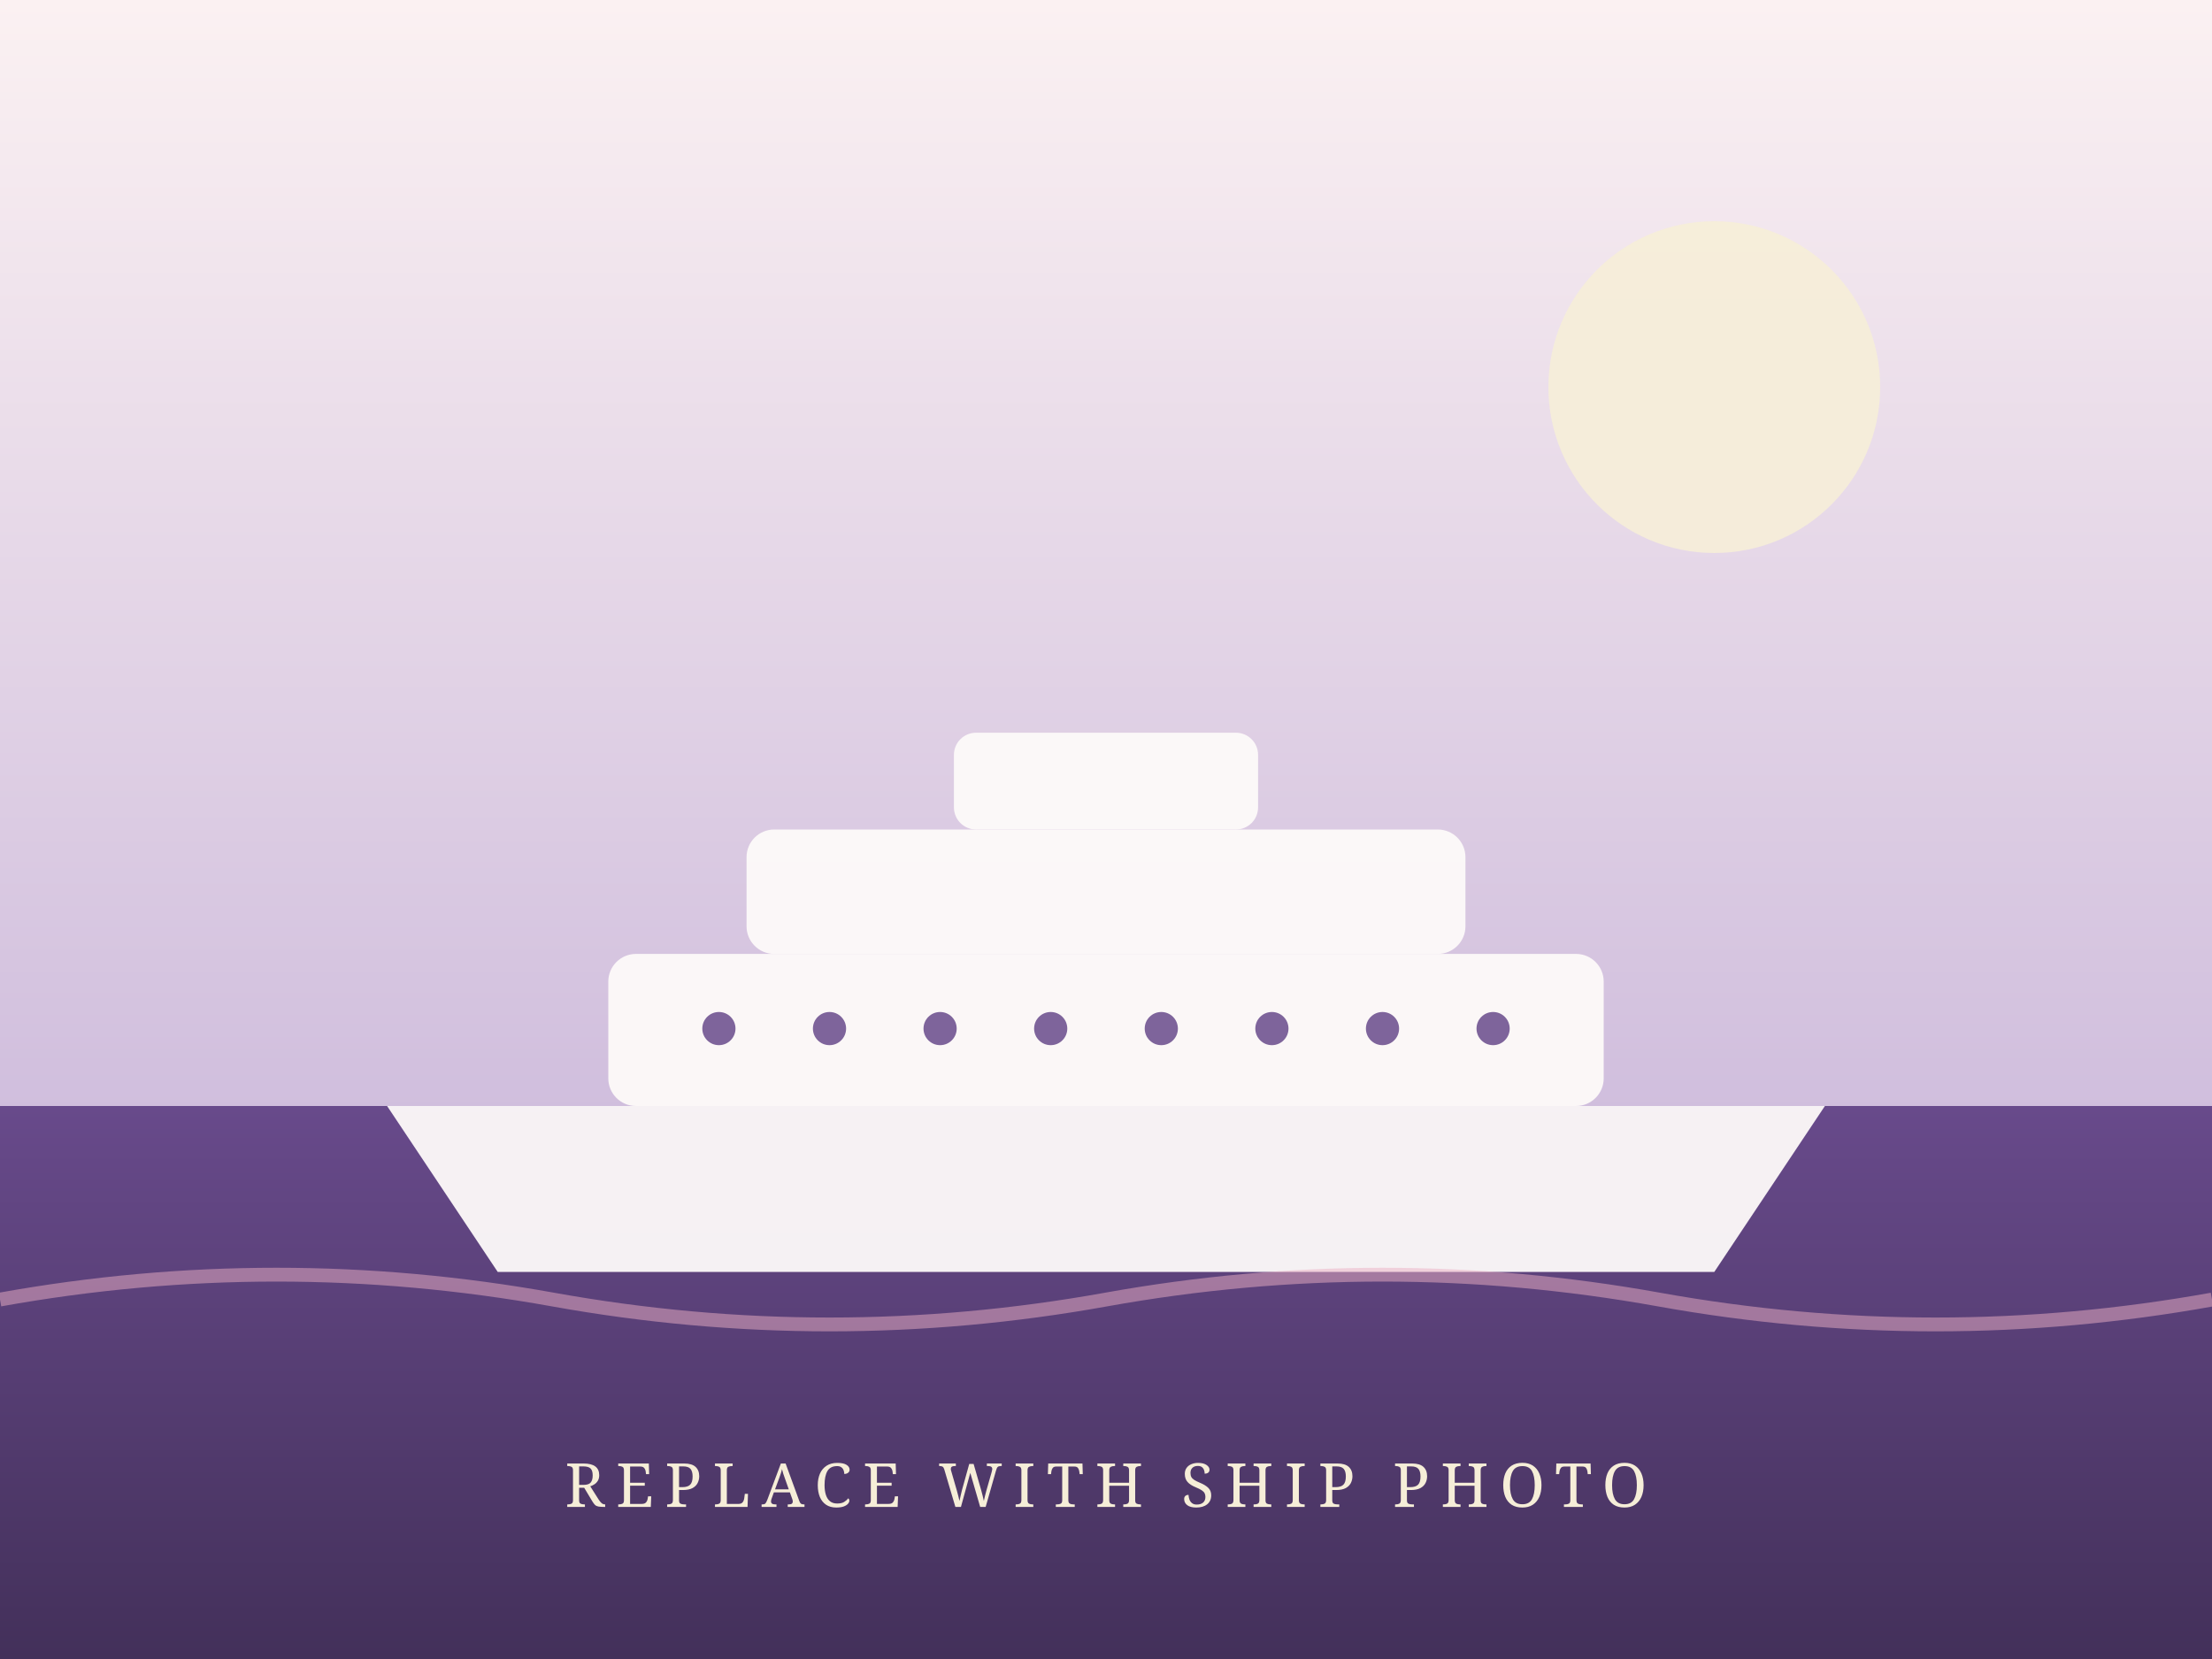
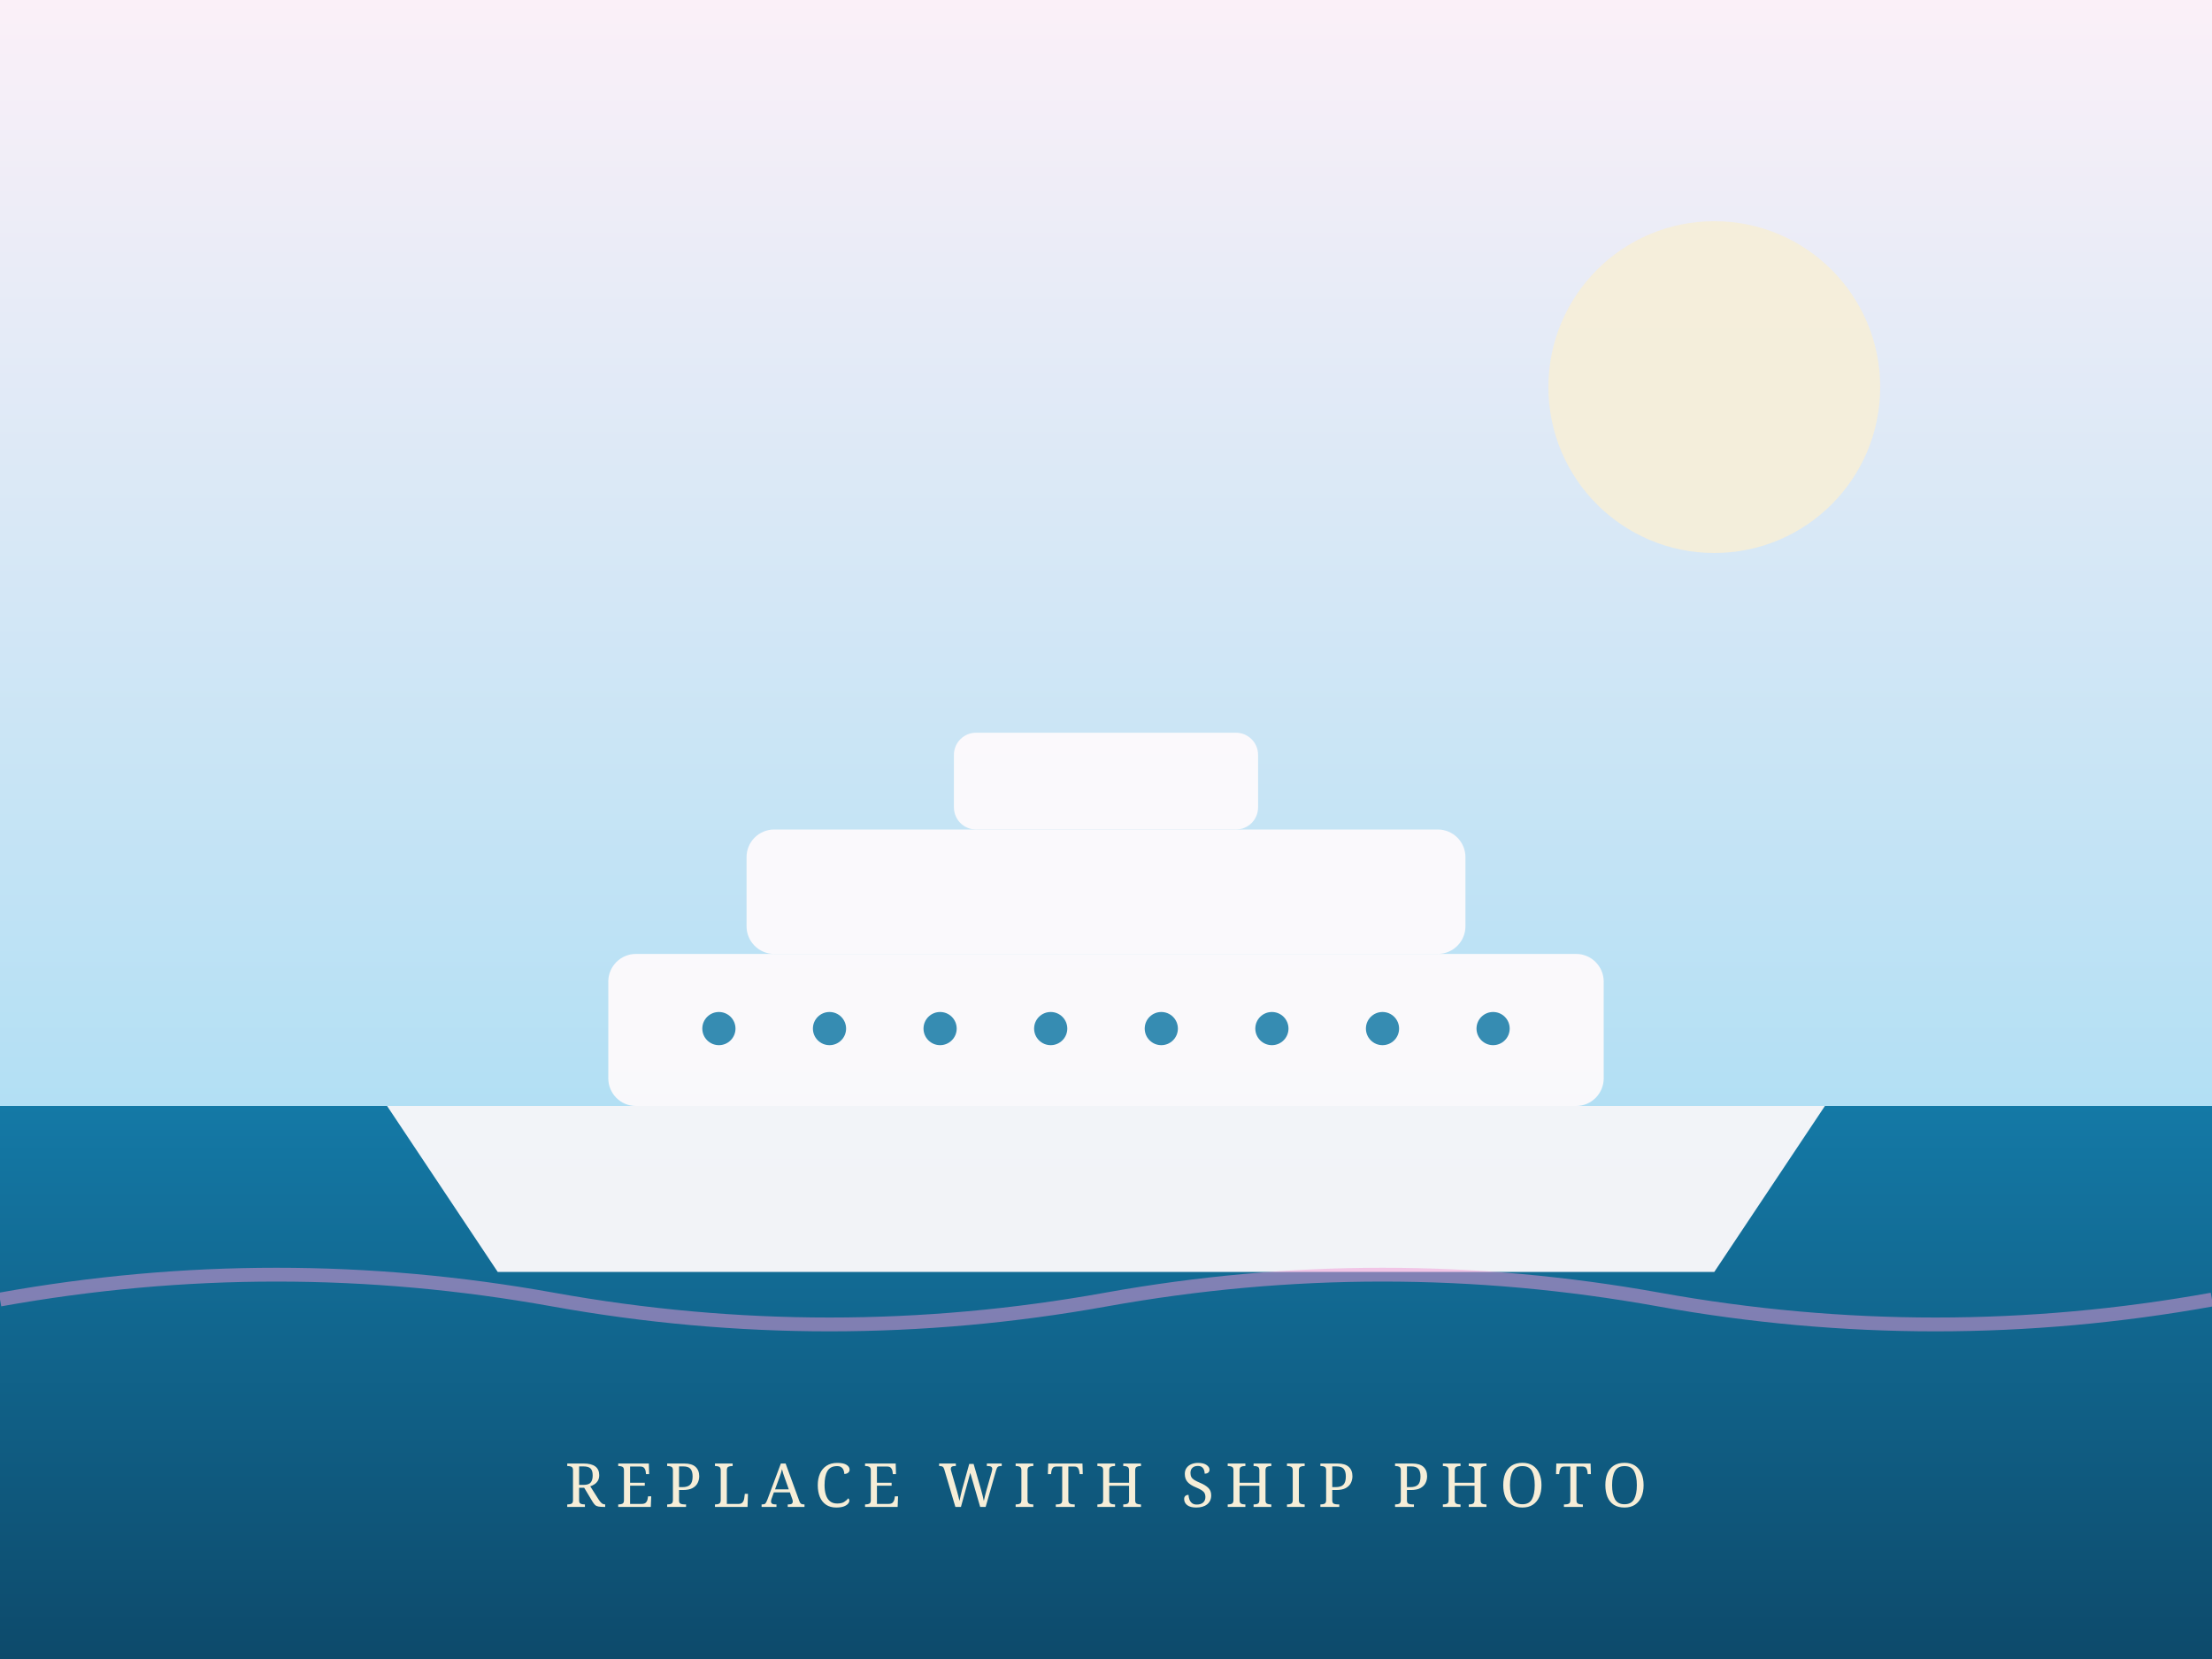
<svg xmlns="http://www.w3.org/2000/svg" viewBox="0 0 800 600" role="img" aria-label="Placeholder ship image">
  <defs>
    <linearGradient id="sky2" x1="0" y1="0" x2="0" y2="1">
-       <stop offset="0%" stop-color="#FBF1F2" />
-       <stop offset="100%" stop-color="#BBA5D3" />
+       <stop offset="0%" stop-color="#FBF0F8" />
+       <stop offset="100%" stop-color="#8ED7F2" />
    </linearGradient>
    <linearGradient id="sea2" x1="0" y1="0" x2="0" y2="1">
-       <stop offset="0%" stop-color="#684A8B" />
-       <stop offset="100%" stop-color="#43305A" />
+       <stop offset="0%" stop-color="#1479A6" />
+       <stop offset="100%" stop-color="#0D4A6B" />
    </linearGradient>
  </defs>
  <rect width="800" height="600" fill="url(#sky2)" />
  <circle cx="620" cy="140" r="60" fill="#F6EED8" opacity="0.9" />
  <rect y="400" width="800" height="200" fill="url(#sea2)" />
-   <g fill="#FDFAF9" opacity="0.95">
+   <g fill="#FDFAFC" opacity="0.95">
    <path d="M140 400 L660 400 L620 460 L180 460 Z" />
    <rect x="220" y="345" width="360" height="55" rx="10" />
    <rect x="270" y="300" width="260" height="45" rx="10" />
    <rect x="345" y="265" width="110" height="35" rx="8" />
  </g>
-   <g fill="#684A8B" opacity="0.85">
+   <g fill="#1479A6" opacity="0.85">
    <circle cx="260" cy="372" r="6" />
    <circle cx="300" cy="372" r="6" />
    <circle cx="340" cy="372" r="6" />
    <circle cx="380" cy="372" r="6" />
    <circle cx="420" cy="372" r="6" />
    <circle cx="460" cy="372" r="6" />
    <circle cx="500" cy="372" r="6" />
    <circle cx="540" cy="372" r="6" />
  </g>
-   <path d="M0 470 Q100 452 200 470 T400 470 T600 470 T800 470" stroke="#EBAFC4" stroke-width="5" fill="none" opacity="0.5" />
+   <path d="M0 470 Q100 452 200 470 T400 470 T600 470 T800 470" stroke="#EF97D5" stroke-width="5" fill="none" opacity="0.5" />
  <text x="400" y="545" text-anchor="middle" font-family="Georgia, serif" font-size="22" fill="#F6EED8" letter-spacing="4">REPLACE WITH SHIP PHOTO</text>
</svg>
